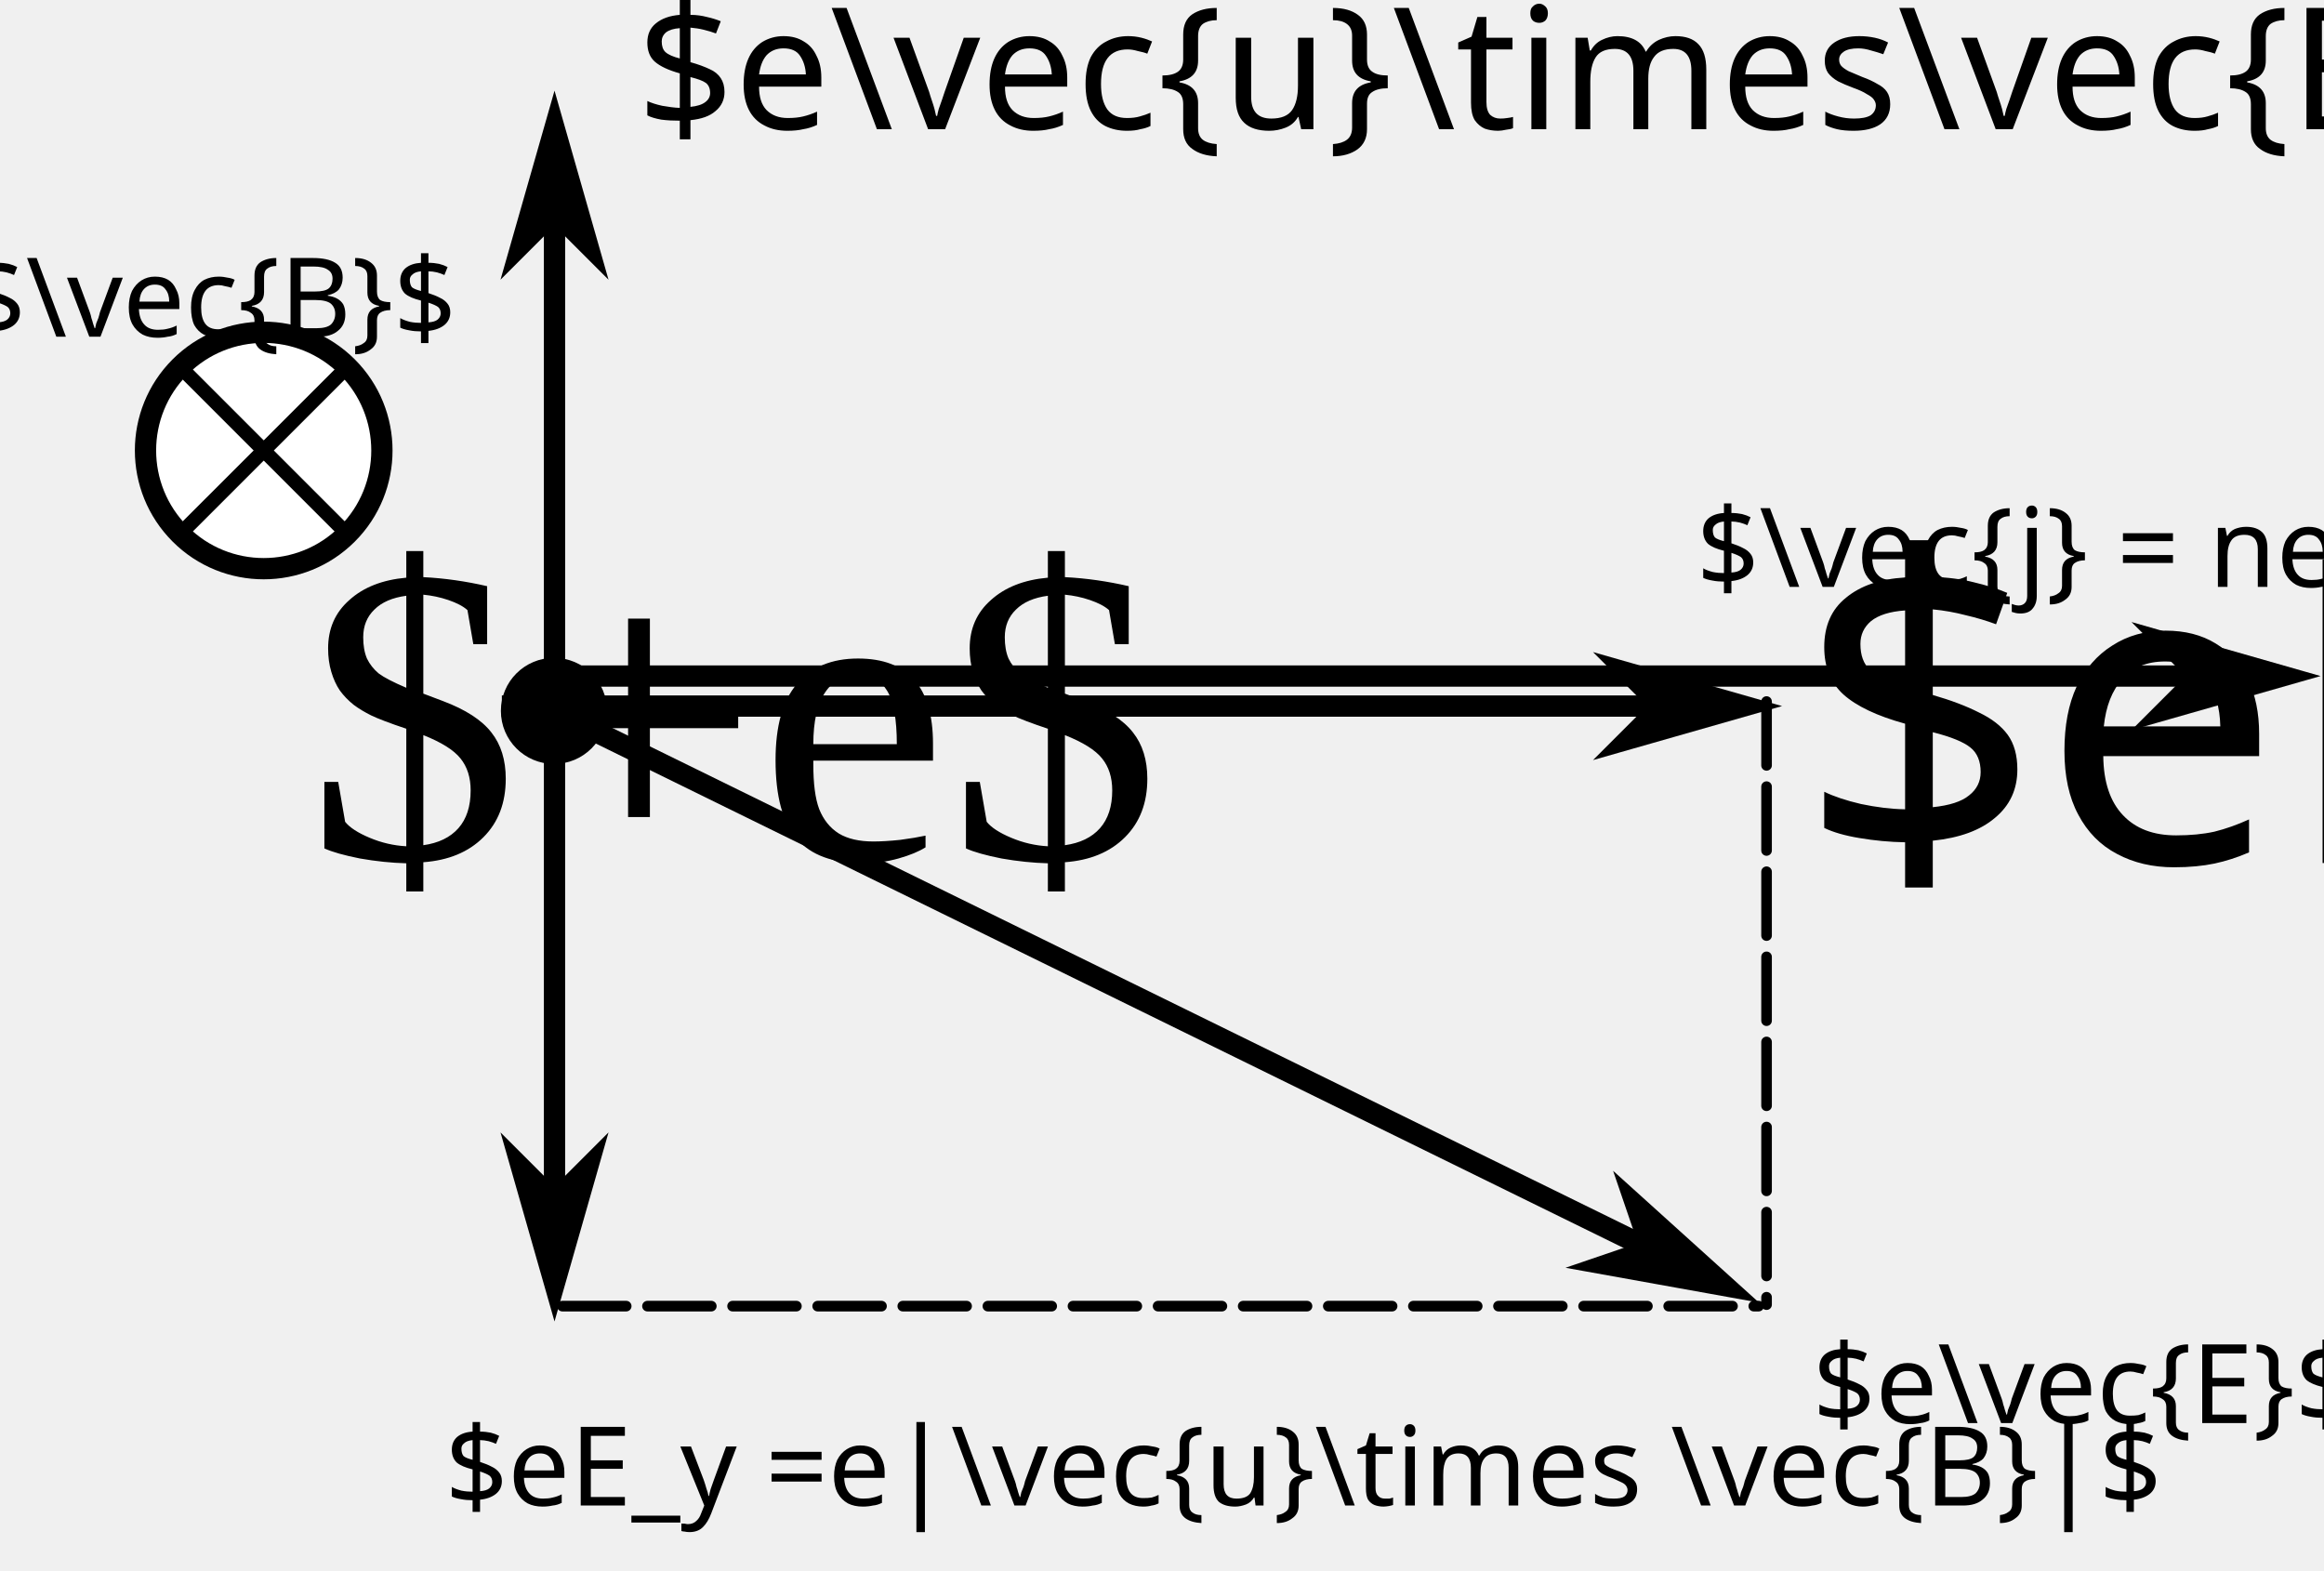
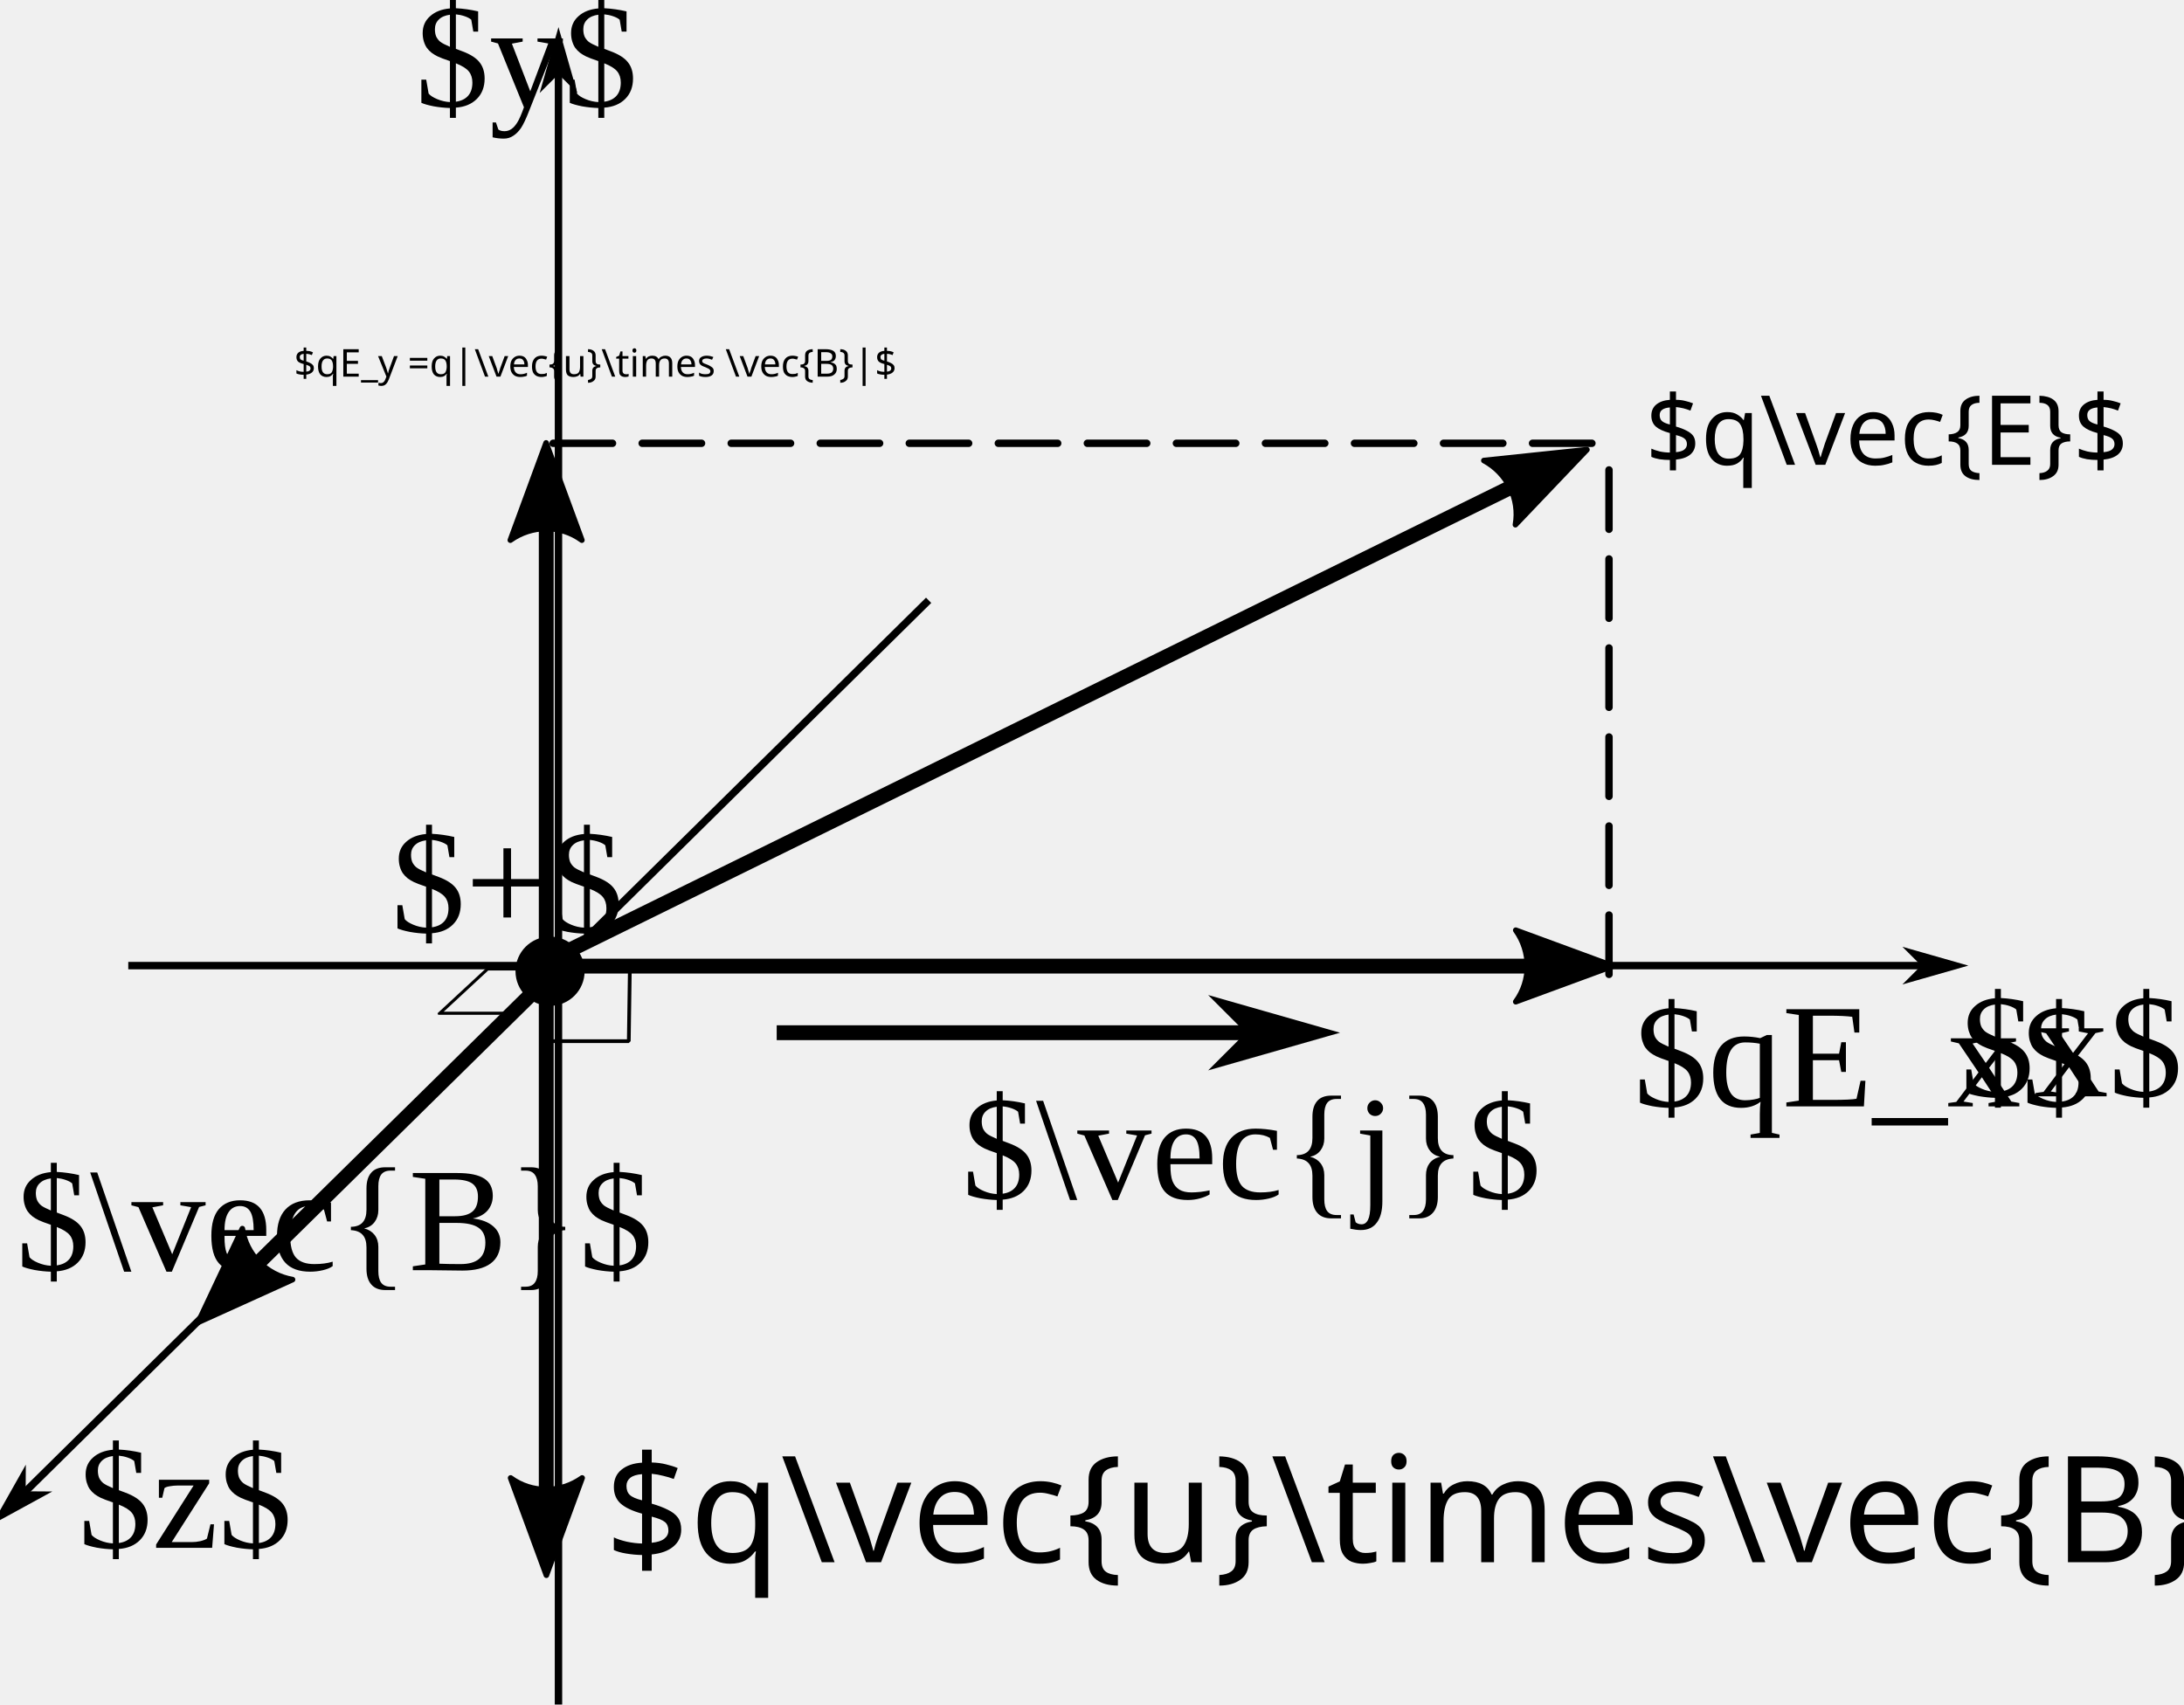
- <svg xmlns="http://www.w3.org/2000/svg" width="19.268mm" height="13.018mm" viewBox="0 0 68.272 46.126" id="svg34914" version="1.1">
+ <svg xmlns="http://www.w3.org/2000/svg" width="51.92mm" height="40.528mm" viewBox="0 0 183.968 143.605" id="svg34914" version="1.1">
  <defs id="defs34916">
+     <marker orient="auto" refY="0" refX="0" id="Arrow2Mstart" style="overflow:visible">
+       <path id="path8892" style="fill:#000000;fill-opacity:1;fill-rule:evenodd;stroke:#000000;stroke-width:0.625;stroke-linejoin:round;stroke-opacity:1" d="M 8.719,4.034 -2.207,0.016 8.719,-4.002 c -1.745,2.372 -1.735,5.617 -6e-7,8.035 z" transform="scale(0.6,0.6)" />
+     </marker>
+     <marker orient="auto" refY="0" refX="0" id="marker10194" style="overflow:visible">
+       <path id="path10196" style="fill:#000000;fill-opacity:1;fill-rule:evenodd;stroke:#000000;stroke-width:0.625;stroke-linejoin:round;stroke-opacity:1" d="M 8.719,4.034 -2.207,0.016 8.719,-4.002 c -1.745,2.372 -1.735,5.617 -6e-7,8.035 z" transform="scale(-0.6,-0.6)" />
+     </marker>
+     <marker orient="auto" refY="0" refX="0" id="marker10058" style="overflow:visible">
+       <path id="path10060" d="M 0,0 5,-5 -12.5,0 5,5 0,0 Z" style="fill:#000000;fill-opacity:1;fill-rule:evenodd;stroke:#000000;stroke-width:1pt;stroke-opacity:1" transform="matrix(-0.4,0,0,-0.4,-4,0)" />
+     </marker>
+     <marker style="overflow:visible" id="marker9572" refX="0" refY="0" orient="auto">
+       <path transform="scale(-0.6,-0.6)" d="M 8.719,4.034 -2.207,0.016 8.719,-4.002 c -1.745,2.372 -1.735,5.617 -6e-7,8.035 z" style="fill:#000000;fill-opacity:1;fill-rule:evenodd;stroke:#000000;stroke-width:0.625;stroke-linejoin:round;stroke-opacity:1" id="path9574" />
+     </marker>
+     <marker orient="auto" refY="0" refX="0" id="marker9318" style="overflow:visible">
+       <path id="path9320" style="fill:#000000;fill-opacity:1;fill-rule:evenodd;stroke:#000000;stroke-width:0.625;stroke-linejoin:round;stroke-opacity:1" d="M 8.719,4.034 -2.207,0.016 8.719,-4.002 c -1.745,2.372 -1.735,5.617 -6e-7,8.035 z" transform="scale(-0.6,-0.6)" />
+     </marker>
+     <marker orient="auto" refY="0" refX="0" id="Arrow2Mend" style="overflow:visible">
+       <path id="path8895" style="fill:#000000;fill-opacity:1;fill-rule:evenodd;stroke:#000000;stroke-width:0.625;stroke-linejoin:round;stroke-opacity:1" d="M 8.719,4.034 -2.207,0.016 8.719,-4.002 c -1.745,2.372 -1.735,5.617 -6e-7,8.035 z" transform="scale(-0.6,-0.6)" />
+     </marker>
+     <marker style="overflow:visible" id="marker5280" refX="0" refY="0" orient="auto">
+       <path transform="matrix(-0.4,0,0,-0.4,-4,0)" style="fill:#000000;fill-opacity:1;fill-rule:evenodd;stroke:#000000;stroke-width:1pt;stroke-opacity:1" d="M 0,0 5,-5 -12.5,0 5,5 0,0 Z" id="path5282" />
+     </marker>
+     <marker orient="auto" refY="0" refX="0" id="marker5230" style="overflow:visible">
+       <path id="path5232" d="M 0,0 5,-5 -12.5,0 5,5 0,0 Z" style="fill:#000000;fill-opacity:1;fill-rule:evenodd;stroke:#000000;stroke-width:1pt;stroke-opacity:1" transform="matrix(-0.4,0,0,-0.4,-4,0)" />
+     </marker>
+     <marker orient="auto" refY="0" refX="0" id="marker4920" style="overflow:visible">
+       <path id="path4922" d="M 0,0 5,-5 -12.5,0 5,5 0,0 Z" style="fill:#000000;fill-opacity:1;fill-rule:evenodd;stroke:#000000;stroke-width:1pt;stroke-opacity:1" transform="matrix(-0.4,0,0,-0.4,-4,0)" />
+     </marker>
+     <marker style="overflow:visible" id="marker4542" refX="0" refY="0" orient="auto">
+       <path transform="matrix(-0.4,0,0,-0.4,-4,0)" style="fill:#000000;fill-opacity:1;fill-rule:evenodd;stroke:#000000;stroke-width:1pt;stroke-opacity:1" d="M 0,0 5,-5 -12.5,0 5,5 0,0 Z" id="path4544" />
+     </marker>
    <marker orient="auto" refY="0" refX="0" id="Arrow1Mstart" style="overflow:visible">
      <path id="path4310" d="M 0,0 5,-5 -12.5,0 5,5 0,0 Z" style="fill:#000000;fill-opacity:1;fill-rule:evenodd;stroke:#000000;stroke-width:1pt;stroke-opacity:1" transform="matrix(0.4,0,0,0.4,4,0)" />
    </marker>
    <marker orient="auto" refY="0" refX="0" id="marker4976" style="overflow:visible">
      <path id="path4978" d="M 0,0 5,-5 -12.5,0 5,5 0,0 Z" style="fill:#000000;fill-opacity:1;fill-rule:evenodd;stroke:#000000;stroke-width:1pt;stroke-opacity:1" transform="matrix(-0.4,0,0,-0.4,-4,0)" />
-     </marker>
-     <marker orient="auto" refY="0" refX="0" id="marker4900" style="overflow:visible">
-       <path id="path4902" d="M 0,0 5,-5 -12.5,0 5,5 0,0 Z" style="fill:#000000;fill-opacity:1;fill-rule:evenodd;stroke:#000000;stroke-width:1pt;stroke-opacity:1" transform="matrix(-0.4,0,0,-0.4,-4,0)" />
    </marker>
    <marker orient="auto" refY="0" refX="0" id="marker4788" style="overflow:visible">
      <path id="path4790" d="M 0,0 5,-5 -12.5,0 5,5 0,0 Z" style="fill:#000000;fill-opacity:1;fill-rule:evenodd;stroke:#000000;stroke-width:1pt;stroke-opacity:1" transform="matrix(-0.4,0,0,-0.4,-4,0)" />
    </marker>
    <marker orient="auto" refY="0" refX="0" id="marker4676" style="overflow:visible">
      <path id="path4678" d="M 0,0 5,-5 -12.5,0 5,5 0,0 Z" style="fill:#000000;fill-opacity:1;fill-rule:evenodd;stroke:#000000;stroke-width:1pt;stroke-opacity:1" transform="matrix(-0.4,0,0,-0.4,-4,0)" />
    </marker>
    <marker orient="auto" refY="0" refX="0" id="Arrow1Mend" style="overflow:visible">
      <path id="path4313" d="M 0,0 5,-5 -12.5,0 5,5 0,0 Z" style="fill:#000000;fill-opacity:1;fill-rule:evenodd;stroke:#000000;stroke-width:1pt;stroke-opacity:1" transform="matrix(-0.4,0,0,-0.4,-4,0)" />
    </marker>
    <marker style="overflow:visible" id="marker36668" refX="0" refY="0" orient="auto">
      <path transform="matrix(-0.8,0,0,-0.8,-10,0)" style="fill:#000000;fill-opacity:1;fill-rule:evenodd;stroke:#000000;stroke-width:1pt;stroke-opacity:1" d="M 0,0 5,-5 -12.5,0 5,5 0,0 Z" id="path36670" />
    </marker>
    <marker orient="auto" refY="0" refX="0" id="Arrow1Lstart" style="overflow:visible">
      <path id="path5665" d="M 0,0 5,-5 -12.5,0 5,5 0,0 Z" style="fill:#000000;fill-opacity:1;fill-rule:evenodd;stroke:#000000;stroke-width:1pt;stroke-opacity:1" transform="matrix(0.8,0,0,0.8,10,0)" />
    </marker>
    <marker orient="auto" refY="0" refX="0" id="Arrow1Lstart-4" style="overflow:visible">
      <path id="path5665-1" d="M 0,0 5,-5 -12.5,0 5,5 0,0 Z" style="fill:#000000;fill-opacity:1;fill-rule:evenodd;stroke:#000000;stroke-width:1pt;stroke-opacity:1" transform="matrix(0.8,0,0,0.8,10,0)" />
    </marker>
    <marker orient="auto" refY="0" refX="0" id="marker35557-6" style="overflow:visible">
      <path id="path35559-3" d="M 0,0 5,-5 -12.5,0 5,5 0,0 Z" style="fill:#000000;fill-opacity:1;fill-rule:evenodd;stroke:#000000;stroke-width:1pt;stroke-opacity:1" transform="matrix(-0.8,0,0,-0.8,-10,0)" />
    </marker>
  </defs>
-   <g id="layer1" transform="translate(-515.033,-376.2406)">
-     <ellipse style="opacity:1;fill:#000000;fill-opacity:1;stroke:#000000;stroke-width:0.183;stroke-linejoin:miter;stroke-miterlimit:4;stroke-dasharray:none;stroke-dashoffset:0;stroke-opacity:1" id="path35483" cx="531.307" cy="397.125" rx="1.468" ry="1.467" />
-     <path style="fill:none;fill-rule:evenodd;stroke:#000000;stroke-width:0.625;stroke-linecap:butt;stroke-linejoin:miter;stroke-opacity:1;marker-end:url(#marker4676)" d="m 529.776,396.983 36.377,0" id="path35487" />
-     <path style="fill:none;fill-rule:evenodd;stroke:#000000;stroke-width:0.625;stroke-linecap:butt;stroke-linejoin:miter;stroke-opacity:1;marker-end:url(#marker4788)" d="m 531.081,396.101 50.892,0" id="path35511" />
-     <path style="fill:none;fill-rule:evenodd;stroke:#000000;stroke-width:0.625;stroke-linecap:butt;stroke-linejoin:miter;stroke-opacity:1;marker-start:url(#Arrow1Mstart);marker-end:url(#Arrow1Mend)" d="m 531.323,413.83 0,-16.69 34.279,16.824" id="path35549" />
-     <path style="fill:none;fill-rule:evenodd;stroke:#000000;stroke-width:0.625;stroke-linecap:butt;stroke-linejoin:miter;stroke-opacity:1;marker-end:url(#marker4900)" d="m 531.323,398.277 0,-18.142" id="path36660" />
-     <ellipse style="opacity:1;fill:#ffffff;fill-opacity:1;stroke:#000000;stroke-width:0.625;stroke-linejoin:miter;stroke-miterlimit:4;stroke-dasharray:none;stroke-dashoffset:0;stroke-opacity:1" id="path36745" cx="645.046" cy="-94.364" rx="3.473" ry="3.472" transform="matrix(0.7069941,0.7072194,-0.7072194,0.7069942,0,0)" />
-     <path style="fill:none;fill-rule:evenodd;stroke:#000000;stroke-width:0.42;stroke-linecap:butt;stroke-linejoin:miter;stroke-miterlimit:4;stroke-dasharray:none;stroke-opacity:1" d="m 525.235,387.02 -4.91,4.909" id="path36747" />
-     <path style="fill:none;fill-rule:evenodd;stroke:#000000;stroke-width:0.42;stroke-linecap:butt;stroke-linejoin:miter;stroke-miterlimit:4;stroke-dasharray:none;stroke-opacity:1" d="m 520.325,387.018 4.911,4.912" id="path36749" />
-     <text xml:space="preserve" style="font-style:normal;font-weight:normal;font-size:5px;line-height:125%;font-family:sans-serif;letter-spacing:0px;word-spacing:0px;fill:#000000;fill-opacity:1;stroke:none;stroke-width:1px;stroke-linecap:butt;stroke-linejoin:miter;stroke-opacity:1" x="533.627" y="380.116" id="text36751" transform="scale(1.000204,0.9997957)">
-       <tspan id="tspan36753" x="533.627" y="380.116">$e\vec{u}\times\vec{B}$</tspan>
+   <g id="layer1" transform="translate(-443.0846,-318.5644)">
+     <ellipse style="opacity:1;fill:#000000;fill-opacity:1;stroke:#000000;stroke-width:0.183;stroke-linejoin:miter;stroke-miterlimit:4;stroke-dasharray:none;stroke-dashoffset:0;stroke-opacity:1" id="path35483" cx="489.418" cy="400.389" rx="2.82" ry="2.824" />
+     <path style="fill:none;fill-rule:evenodd;stroke:#000000;stroke-width:1.25;stroke-linecap:butt;stroke-linejoin:miter;stroke-opacity:1;marker-end:url(#marker9318)" d="m 488.643,399.958 88.66,0" id="path35487" />
+     <path style="fill:none;fill-rule:evenodd;stroke:#000000;stroke-width:1.25;stroke-linecap:butt;stroke-linejoin:miter;stroke-opacity:1;marker-end:url(#marker4788)" d="m 508.509,405.569 44.989,0" id="path35511" />
+     <path style="fill:none;fill-rule:evenodd;stroke:#000000;stroke-width:1.25;stroke-linecap:butt;stroke-linejoin:miter;stroke-opacity:1;marker-start:url(#Arrow2Mstart);marker-end:url(#marker10194)" d="m 489.096,357.532 0,42.046 86.184,-42.386" id="path35549" />
+     <path style="fill:none;fill-rule:evenodd;stroke:#000000;stroke-width:1.25;stroke-linecap:butt;stroke-linejoin:miter;stroke-opacity:1;marker-end:url(#Arrow2Mend)" d="m 489.096,401.044 0,48.575" id="path36660" />
+     <text xml:space="preserve" style="font-style:normal;font-weight:normal;font-size:7.749px;line-height:125%;font-family:sans-serif;letter-spacing:0px;word-spacing:0px;fill:#000000;fill-opacity:1;stroke:none;stroke-width:1px;stroke-linecap:butt;stroke-linejoin:miter;stroke-opacity:1" x="493.912" y="450.271" id="text36751" transform="scale(1.000204,0.9997957)">
+       <tspan id="tspan36753" x="493.912" y="450.271" style="font-size:12.5px">$q\vec{u}\times\vec{B}$</tspan>
    </text>
-     <text xml:space="preserve" style="font-style:normal;font-weight:normal;font-size:3.236px;line-height:125%;font-family:sans-serif;letter-spacing:0px;word-spacing:0px;fill:#000000;fill-opacity:1;stroke:none;stroke-width:1px;stroke-linecap:butt;stroke-linejoin:miter;stroke-opacity:1" x="513.838" y="386.208" id="text36755" transform="scale(1.000204,0.9997957)">
-       <tspan id="tspan36757" x="513.838" y="386.208">$\vec{B}$</tspan>
+     <text xml:space="preserve" style="font-style:normal;font-weight:normal;font-size:5.014px;line-height:125%;font-family:sans-serif;letter-spacing:0px;word-spacing:0px;fill:#000000;fill-opacity:1;stroke:none;stroke-width:1px;stroke-linecap:butt;stroke-linejoin:miter;stroke-opacity:1" x="580.578" y="411.858" id="text36759" transform="scale(1.000204,0.9997957)">
+       <tspan id="tspan36761" x="580.578" y="411.858" style="font-style:normal;font-variant:normal;font-weight:normal;font-stretch:normal;font-size:12.5px;font-family:'Times New Roman';-inkscape-font-specification:'Times New Roman, '">$qE_x$</tspan>
    </text>
-     <text xml:space="preserve" style="font-style:normal;font-weight:normal;font-size:3.236px;line-height:125%;font-family:sans-serif;letter-spacing:0px;word-spacing:0px;fill:#000000;fill-opacity:1;stroke:none;stroke-width:1px;stroke-linecap:butt;stroke-linejoin:miter;stroke-opacity:1" x="567.726" y="401.676" id="text36759" transform="scale(1.000204,0.9997957)">
-       <tspan id="tspan36761" x="567.726" y="401.676" style="font-size:12.5px">$eE_x$</tspan>
+     <text xml:space="preserve" style="font-style:normal;font-weight:normal;font-size:8.143px;line-height:125%;font-family:sans-serif;letter-spacing:0px;word-spacing:0px;fill:#000000;fill-opacity:1;stroke:none;stroke-width:1px;stroke-linecap:butt;stroke-linejoin:miter;stroke-opacity:1" x="582.157" y="357.434" id="text36763" transform="scale(0.9991914,1.000809)">
+       <tspan id="tspan36765" x="582.157" y="357.434">$q\vec{E}$</tspan>
    </text>
-     <text xml:space="preserve" style="font-style:normal;font-weight:normal;font-size:3.236px;line-height:125%;font-family:sans-serif;letter-spacing:0px;word-spacing:0px;fill:#000000;fill-opacity:1;stroke:none;stroke-width:1px;stroke-linecap:butt;stroke-linejoin:miter;stroke-opacity:1" x="568.165" y="418.133" id="text36763" transform="scale(1.000204,0.9997957)">
-       <tspan id="tspan36765" x="568.165" y="418.133">$e\vec{E}$</tspan>
+     <text xml:space="preserve" style="font-style:normal;font-weight:normal;font-size:3.236px;line-height:125%;font-family:sans-serif;letter-spacing:0px;word-spacing:0px;fill:#000000;fill-opacity:1;stroke:none;stroke-width:1px;stroke-linecap:butt;stroke-linejoin:miter;stroke-opacity:1" x="467.754" y="350.368" id="text36767" transform="scale(1.000204,0.9997957)">
+       <tspan id="tspan36769" x="467.754" y="350.368">$qE_y =q|\vec{u}\times \vec{B}|$</tspan>
    </text>
-     <text xml:space="preserve" style="font-style:normal;font-weight:normal;font-size:3.236px;line-height:125%;font-family:sans-serif;letter-spacing:0px;word-spacing:0px;fill:#000000;fill-opacity:1;stroke:none;stroke-width:1px;stroke-linecap:butt;stroke-linejoin:miter;stroke-opacity:1" x="527.997" y="420.554" id="text36767" transform="scale(1.000204,0.9997957)">
-       <tspan id="tspan36769" x="527.997" y="420.554">$eE_y =e|\vec{u}\times \vec{B}|$</tspan>
+     <text xml:space="preserve" style="font-style:normal;font-weight:normal;font-size:5.014px;line-height:125%;font-family:sans-serif;letter-spacing:0px;word-spacing:0px;fill:#000000;fill-opacity:1;stroke:none;stroke-width:1px;stroke-linecap:butt;stroke-linejoin:miter;stroke-opacity:1" x="523.999" y="419.623" id="text36771" transform="scale(1.000204,0.9997957)">
+       <tspan id="tspan36773" x="523.999" y="419.623" style="font-style:normal;font-variant:normal;font-weight:normal;font-stretch:normal;font-size:12.5px;font-family:'Times New Roman';-inkscape-font-specification:'Times New Roman, '">$\vec{j}$</tspan>
    </text>
-     <text xml:space="preserve" style="font-style:normal;font-weight:normal;font-size:3.236px;line-height:125%;font-family:sans-serif;letter-spacing:0px;word-spacing:0px;fill:#000000;fill-opacity:1;stroke:none;stroke-width:1px;stroke-linecap:butt;stroke-linejoin:miter;stroke-opacity:1" x="564.751" y="393.562" id="text36771" transform="scale(1.000204,0.9997957)">
-       <tspan id="tspan36773" x="564.751" y="393.562">$\vec{j} = ne\vec{u}$</tspan>
+     <path style="opacity:1;fill:none;fill-opacity:1;fill-rule:nonzero;stroke:#000000;stroke-width:0.625;stroke-linecap:round;stroke-linejoin:miter;stroke-miterlimit:4;stroke-dasharray:5, 2.5;stroke-dashoffset:0;stroke-opacity:1" d="m 578.618,400.655 0,-44.634" id="path10010" />
+     <path id="path10012" d="m 489.678,355.911 88.354,0" style="opacity:1;fill:none;fill-opacity:1;fill-rule:nonzero;stroke:#000000;stroke-width:0.625;stroke-linecap:round;stroke-linejoin:miter;stroke-miterlimit:4;stroke-dasharray:5, 2.5;stroke-dashoffset:0;stroke-opacity:1" />
+     <path style="color:#000000;clip-rule:nonzero;display:inline;overflow:visible;visibility:visible;opacity:1;isolation:auto;mix-blend-mode:normal;color-interpolation:sRGB;color-interpolation-filters:linearRGB;solid-color:#000000;solid-opacity:1;fill:none;fill-opacity:1;fill-rule:evenodd;stroke:#000000;stroke-width:0.625;stroke-linecap:butt;stroke-linejoin:miter;stroke-miterlimit:4;stroke-dasharray:none;stroke-dashoffset:0;stroke-opacity:1;marker-end:url(#marker4976);color-rendering:auto;image-rendering:auto;shape-rendering:auto;text-rendering:auto;enable-background:accumulate" d="m 453.888,399.916 153.769,0" id="path4238" />
+     <path id="path4540" d="m 490.127,462.169 0,-140.09" style="color:#000000;clip-rule:nonzero;display:inline;overflow:visible;visibility:visible;opacity:1;isolation:auto;mix-blend-mode:normal;color-interpolation:sRGB;color-interpolation-filters:linearRGB;solid-color:#000000;solid-opacity:1;fill:none;fill-opacity:1;fill-rule:evenodd;stroke:#000000;stroke-width:0.625;stroke-linecap:butt;stroke-linejoin:miter;stroke-miterlimit:4;stroke-dasharray:none;stroke-dashoffset:0;stroke-opacity:1;marker-end:url(#marker4542);color-rendering:auto;image-rendering:auto;shape-rendering:auto;text-rendering:auto;enable-background:accumulate" />
+     <path style="color:#000000;clip-rule:nonzero;display:inline;overflow:visible;visibility:visible;opacity:1;isolation:auto;mix-blend-mode:normal;color-interpolation:sRGB;color-interpolation-filters:linearRGB;solid-color:#000000;solid-opacity:1;fill:none;fill-opacity:1;fill-rule:evenodd;stroke:#000000;stroke-width:0.625;stroke-linecap:butt;stroke-linejoin:miter;stroke-miterlimit:4;stroke-dasharray:none;stroke-dashoffset:0;stroke-opacity:1;marker-end:url(#marker4920);color-rendering:auto;image-rendering:auto;shape-rendering:auto;text-rendering:auto;enable-background:accumulate" d="m 521.307,369.139 -78.01,76.988" id="path4918" />
+     <path id="path5278" d="m 489.665,400.522 -28.722,28.28" style="fill:none;fill-rule:evenodd;stroke:#000000;stroke-width:1.25;stroke-linecap:butt;stroke-linejoin:miter;stroke-opacity:1;marker-end:url(#marker9572)" />
+     <rect style="opacity:1;fill:none;fill-opacity:1;fill-rule:nonzero;stroke:#000000;stroke-width:0.379;stroke-linecap:round;stroke-linejoin:bevel;stroke-miterlimit:4;stroke-dasharray:none;stroke-dashoffset:0;stroke-opacity:1" id="rect6172" width="6.058" height="5.487" x="-922.059" y="-594.257" rx="1.021235e-09" ry="0.032" transform="matrix(-1,0,0.7334711,-0.6797207,0,0)" />
+     <text xml:space="preserve" style="color:#000000;font-style:normal;font-variant:normal;font-weight:normal;font-stretch:normal;font-size:12.5px;line-height:125%;font-family:'Times New Roman';-inkscape-font-specification:'Times New Roman, ';text-indent:0;text-align:start;text-decoration:none;text-decoration-line:none;text-decoration-style:solid;text-decoration-color:#000000;letter-spacing:0px;word-spacing:0px;text-transform:none;direction:ltr;block-progression:tb;writing-mode:lr-tb;baseline-shift:baseline;text-anchor:start;white-space:normal;clip-rule:nonzero;display:inline;overflow:visible;visibility:visible;opacity:1;isolation:auto;mix-blend-mode:normal;color-interpolation:sRGB;color-interpolation-filters:linearRGB;solid-color:#000000;solid-opacity:1;fill:#000000;fill-opacity:1;fill-rule:nonzero;stroke:none;stroke-width:0.5;stroke-linecap:butt;stroke-linejoin:miter;stroke-miterlimit:4;stroke-dasharray:none;stroke-dashoffset:0;stroke-opacity:1;color-rendering:auto;image-rendering:auto;shape-rendering:auto;text-rendering:auto;enable-background:accumulate" x="444.43" y="425.582" id="text9720">
+       <tspan id="tspan9722" x="444.43" y="425.582">$\vec{B}$</tspan>
    </text>
-     <text xml:space="preserve" style="color:#000000;font-style:normal;font-variant:normal;font-weight:normal;font-stretch:normal;font-size:12.5px;line-height:125%;font-family:'Times New Roman';-inkscape-font-specification:'Times New Roman, ';text-indent:0;text-align:start;text-decoration:none;text-decoration-line:none;text-decoration-style:solid;text-decoration-color:#000000;letter-spacing:0px;word-spacing:0px;text-transform:none;direction:ltr;block-progression:tb;writing-mode:lr-tb;baseline-shift:baseline;text-anchor:start;white-space:normal;clip-rule:nonzero;display:inline;overflow:visible;visibility:visible;opacity:1;isolation:auto;mix-blend-mode:normal;color-interpolation:sRGB;color-interpolation-filters:linearRGB;solid-color:#000000;solid-opacity:1;fill:#000000;fill-opacity:1;fill-rule:nonzero;stroke:none;stroke-width:0.5;stroke-linecap:butt;stroke-linejoin:miter;stroke-miterlimit:4;stroke-dasharray:none;stroke-dashoffset:0;stroke-opacity:1;color-rendering:auto;image-rendering:auto;shape-rendering:auto;text-rendering:auto;enable-background:accumulate" x="524.031" y="401.475" id="text9163">
-       <tspan id="tspan9165" x="524.031" y="401.475">$+e$</tspan>
+     <text xml:space="preserve" style="color:#000000;font-style:normal;font-variant:normal;font-weight:normal;font-stretch:normal;font-size:12.5px;line-height:125%;font-family:'Times New Roman';-inkscape-font-specification:'Times New Roman, ';text-indent:0;text-align:start;text-decoration:none;text-decoration-line:none;text-decoration-style:solid;text-decoration-color:#000000;letter-spacing:0px;word-spacing:0px;text-transform:none;direction:ltr;block-progression:tb;writing-mode:lr-tb;baseline-shift:baseline;text-anchor:start;white-space:normal;clip-rule:nonzero;display:inline;overflow:visible;visibility:visible;opacity:1;isolation:auto;mix-blend-mode:normal;color-interpolation:sRGB;color-interpolation-filters:linearRGB;solid-color:#000000;solid-opacity:1;fill:#000000;fill-opacity:1;fill-rule:nonzero;stroke:none;stroke-width:0.5;stroke-linecap:butt;stroke-linejoin:miter;stroke-miterlimit:4;stroke-dasharray:none;stroke-dashoffset:0;stroke-opacity:1;color-rendering:auto;image-rendering:auto;shape-rendering:auto;text-rendering:auto;enable-background:accumulate" x="608.191" y="410.929" id="text9724">
+       <tspan id="tspan9726" x="608.191" y="410.929">$x$</tspan>
    </text>
-     <path style="opacity:1;fill:none;fill-opacity:1;fill-rule:nonzero;stroke:#000000;stroke-width:0.312;stroke-linecap:round;stroke-linejoin:miter;stroke-miterlimit:4;stroke-dasharray:1.875,0.625;stroke-dashoffset:0;stroke-opacity:1" d="m 566.929,396.85 0,17.717" id="path10010" />
-     <path id="path10012" d="m 531.554,414.611 35.142,0" style="opacity:1;fill:none;fill-opacity:1;fill-rule:nonzero;stroke:#000000;stroke-width:0.312;stroke-linecap:round;stroke-linejoin:miter;stroke-miterlimit:4;stroke-dasharray:1.875, 0.625;stroke-dashoffset:0;stroke-opacity:1" />
+     <text id="text9728" y="327.537" x="478.048" style="color:#000000;font-style:normal;font-variant:normal;font-weight:normal;font-stretch:normal;font-size:12.5px;line-height:125%;font-family:'Times New Roman';-inkscape-font-specification:'Times New Roman, ';text-indent:0;text-align:start;text-decoration:none;text-decoration-line:none;text-decoration-style:solid;text-decoration-color:#000000;letter-spacing:0px;word-spacing:0px;text-transform:none;direction:ltr;block-progression:tb;writing-mode:lr-tb;baseline-shift:baseline;text-anchor:start;white-space:normal;clip-rule:nonzero;display:inline;overflow:visible;visibility:visible;opacity:1;isolation:auto;mix-blend-mode:normal;color-interpolation:sRGB;color-interpolation-filters:linearRGB;solid-color:#000000;solid-opacity:1;fill:#000000;fill-opacity:1;fill-rule:nonzero;stroke:none;stroke-width:0.5;stroke-linecap:butt;stroke-linejoin:miter;stroke-miterlimit:4;stroke-dasharray:none;stroke-dashoffset:0;stroke-opacity:1;color-rendering:auto;image-rendering:auto;shape-rendering:auto;text-rendering:auto;enable-background:accumulate" xml:space="preserve">
+       <tspan y="327.537" x="478.048" id="tspan9730">$y$</tspan>
+     </text>
+     <text xml:space="preserve" style="color:#000000;font-style:normal;font-variant:normal;font-weight:normal;font-stretch:normal;font-size:12.5px;line-height:125%;font-family:'Times New Roman';-inkscape-font-specification:'Times New Roman, ';text-indent:0;text-align:start;text-decoration:none;text-decoration-line:none;text-decoration-style:solid;text-decoration-color:#000000;letter-spacing:0px;word-spacing:0px;text-transform:none;direction:ltr;block-progression:tb;writing-mode:lr-tb;baseline-shift:baseline;text-anchor:start;white-space:normal;clip-rule:nonzero;display:inline;overflow:visible;visibility:visible;opacity:1;isolation:auto;mix-blend-mode:normal;color-interpolation:sRGB;color-interpolation-filters:linearRGB;solid-color:#000000;solid-opacity:1;fill:#000000;fill-opacity:1;fill-rule:nonzero;stroke:none;stroke-width:0.5;stroke-linecap:butt;stroke-linejoin:miter;stroke-miterlimit:4;stroke-dasharray:none;stroke-dashoffset:0;stroke-opacity:1;color-rendering:auto;image-rendering:auto;shape-rendering:auto;text-rendering:auto;enable-background:accumulate" x="449.655" y="448.965" id="text9732">
+       <tspan id="tspan9734" x="449.655" y="448.965">$z$</tspan>
+     </text>
+     <rect transform="matrix(1,0,-0.01462934,0.999893,0,0)" ry="0.037" rx="1.1094901e-09" y="400.077" x="495.412" height="6.248" width="6.582" id="rect9814" style="opacity:1;fill:none;fill-opacity:1;fill-rule:nonzero;stroke:#000000;stroke-width:0.313;stroke-linecap:round;stroke-linejoin:bevel;stroke-miterlimit:4;stroke-dasharray:none;stroke-dashoffset:0;stroke-opacity:1" />
+     <text xml:space="preserve" style="color:#000000;font-style:normal;font-variant:normal;font-weight:normal;font-stretch:normal;font-size:12.5px;line-height:125%;font-family:'Times New Roman';-inkscape-font-specification:'Times New Roman, ';text-indent:0;text-align:start;text-decoration:none;text-decoration-line:none;text-decoration-style:solid;text-decoration-color:#000000;letter-spacing:0px;word-spacing:0px;text-transform:none;direction:ltr;block-progression:tb;writing-mode:lr-tb;baseline-shift:baseline;text-anchor:start;white-space:normal;clip-rule:nonzero;display:inline;overflow:visible;visibility:visible;opacity:1;isolation:auto;mix-blend-mode:normal;color-interpolation:sRGB;color-interpolation-filters:linearRGB;solid-color:#000000;solid-opacity:1;fill:#000000;fill-opacity:1;fill-rule:nonzero;stroke:none;stroke-width:0.5;stroke-linecap:butt;stroke-linejoin:miter;stroke-miterlimit:4;stroke-dasharray:none;stroke-dashoffset:0;stroke-opacity:1;color-rendering:auto;image-rendering:auto;shape-rendering:auto;text-rendering:auto;enable-background:accumulate" x="476.035" y="397.095" id="text11249">
+       <tspan id="tspan11251" x="476.035" y="397.095">$+$</tspan>
+     </text>
  </g>
</svg>
